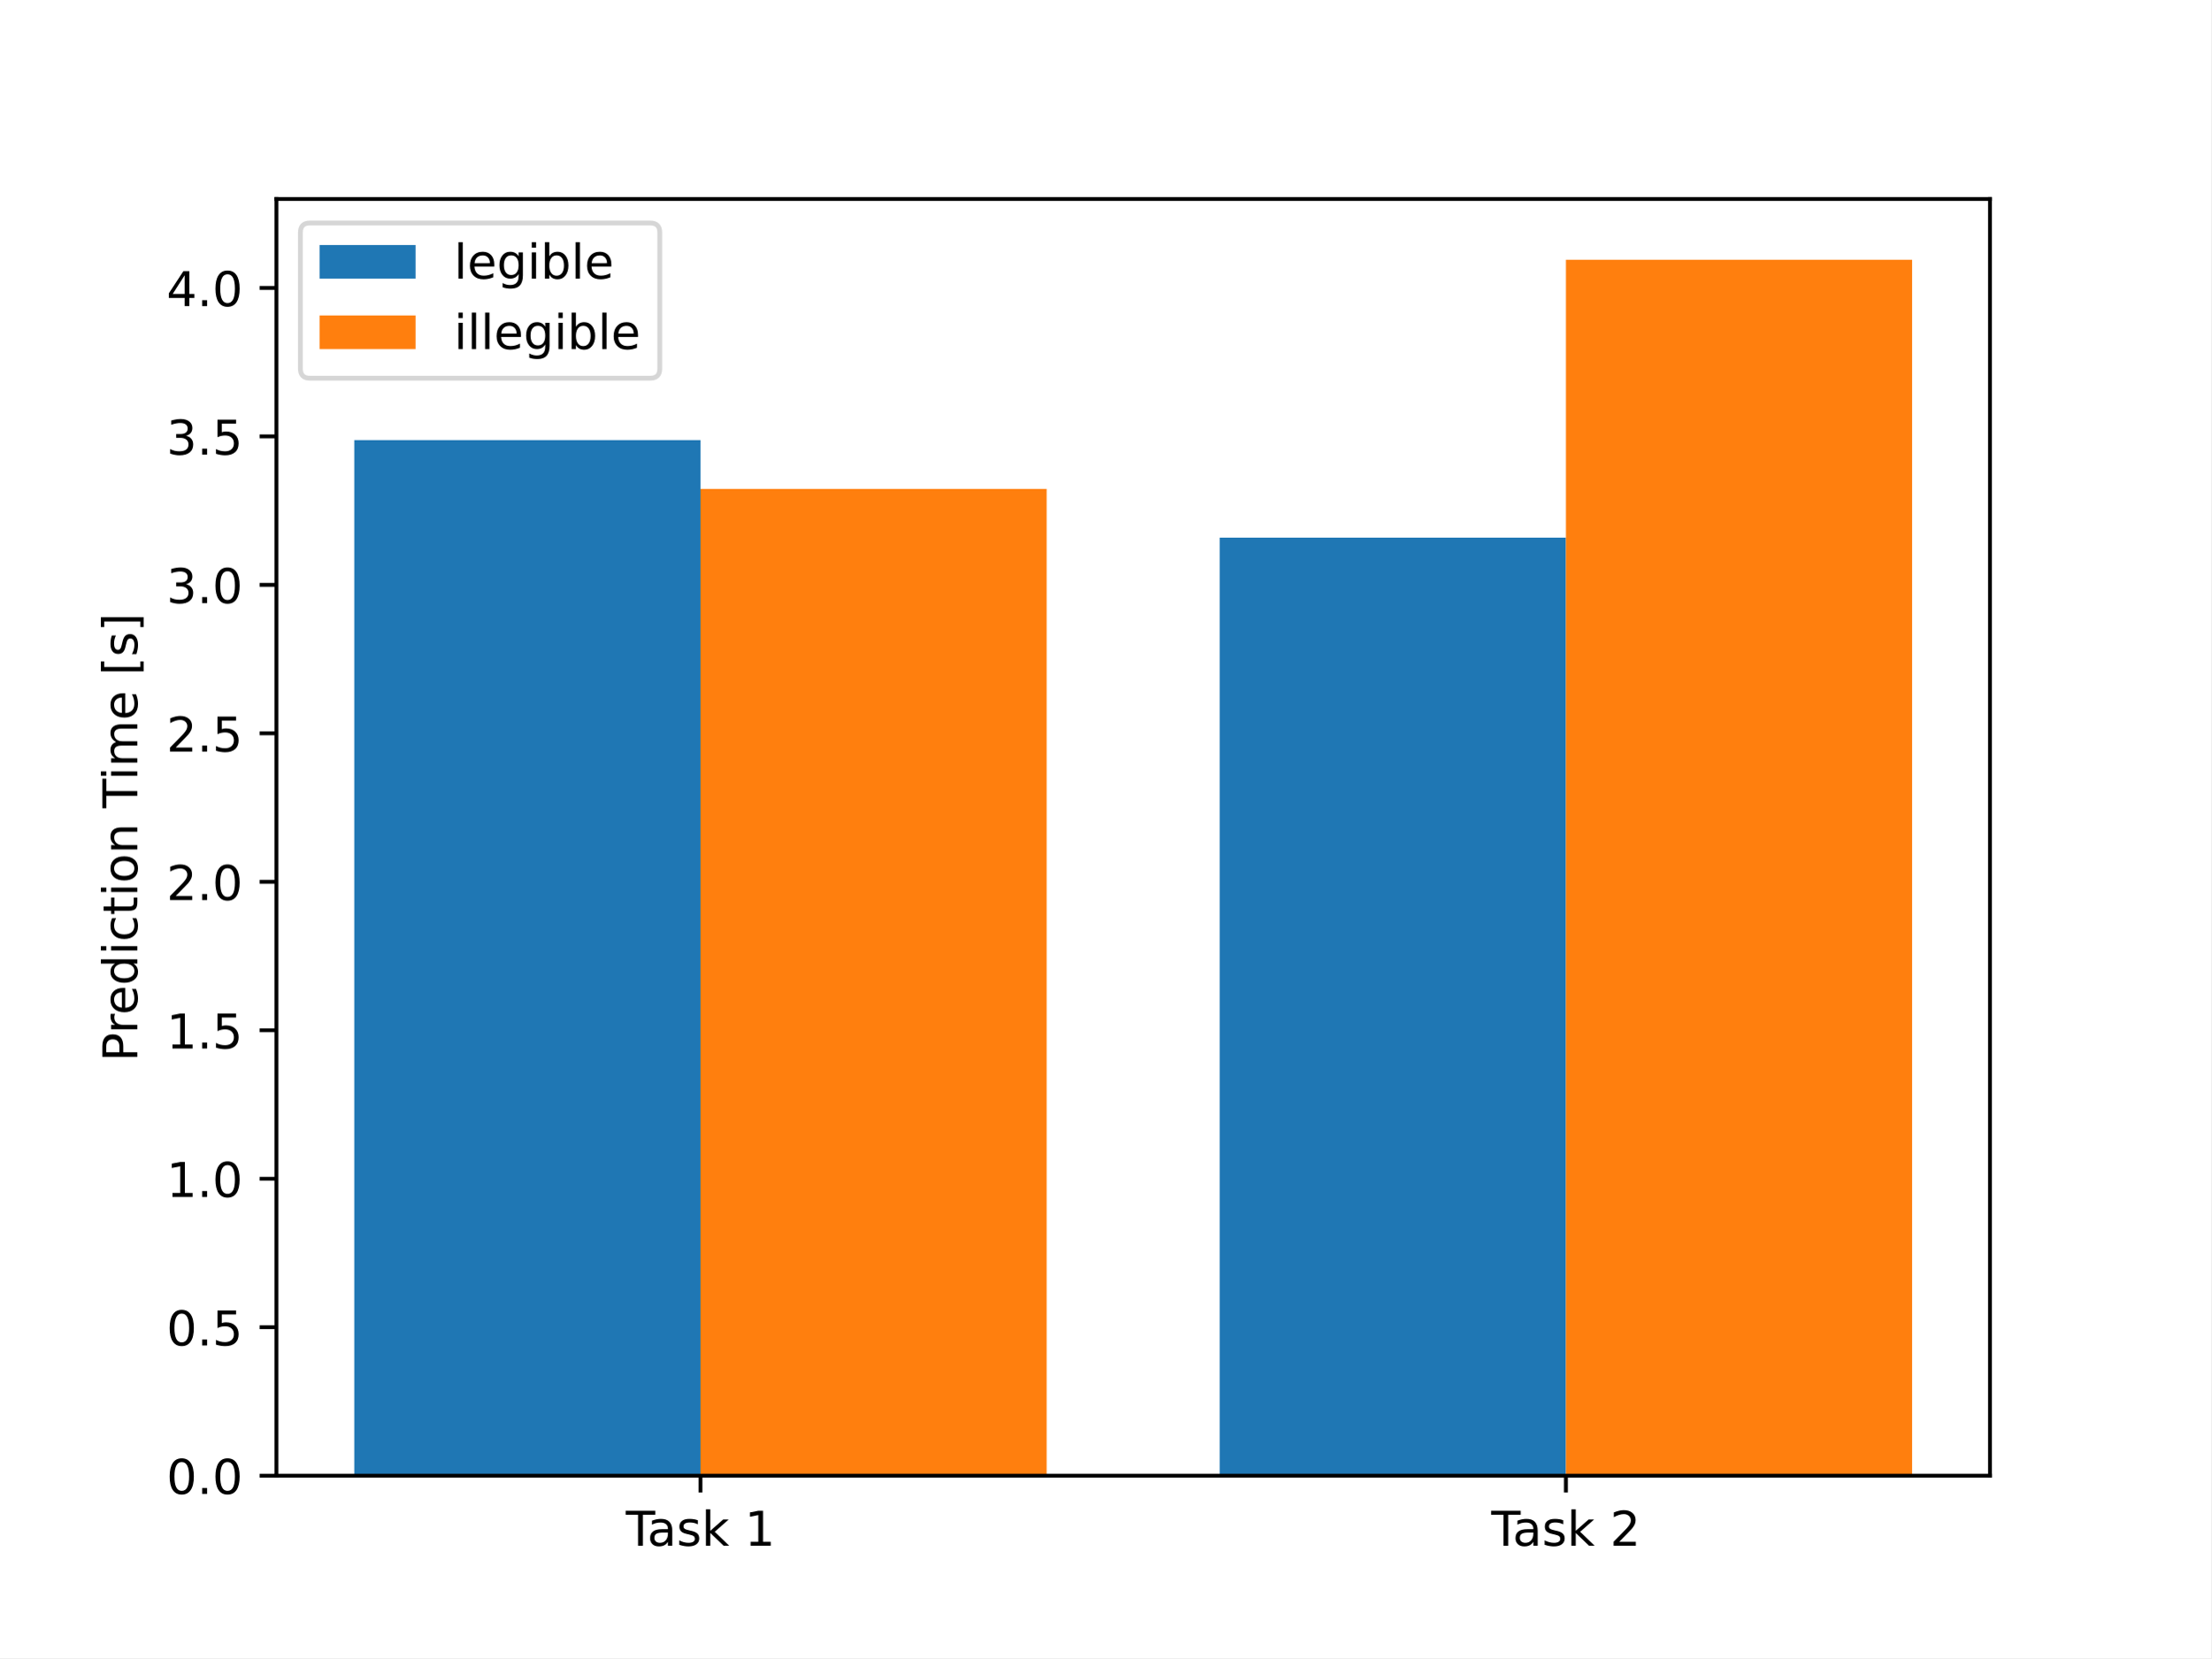
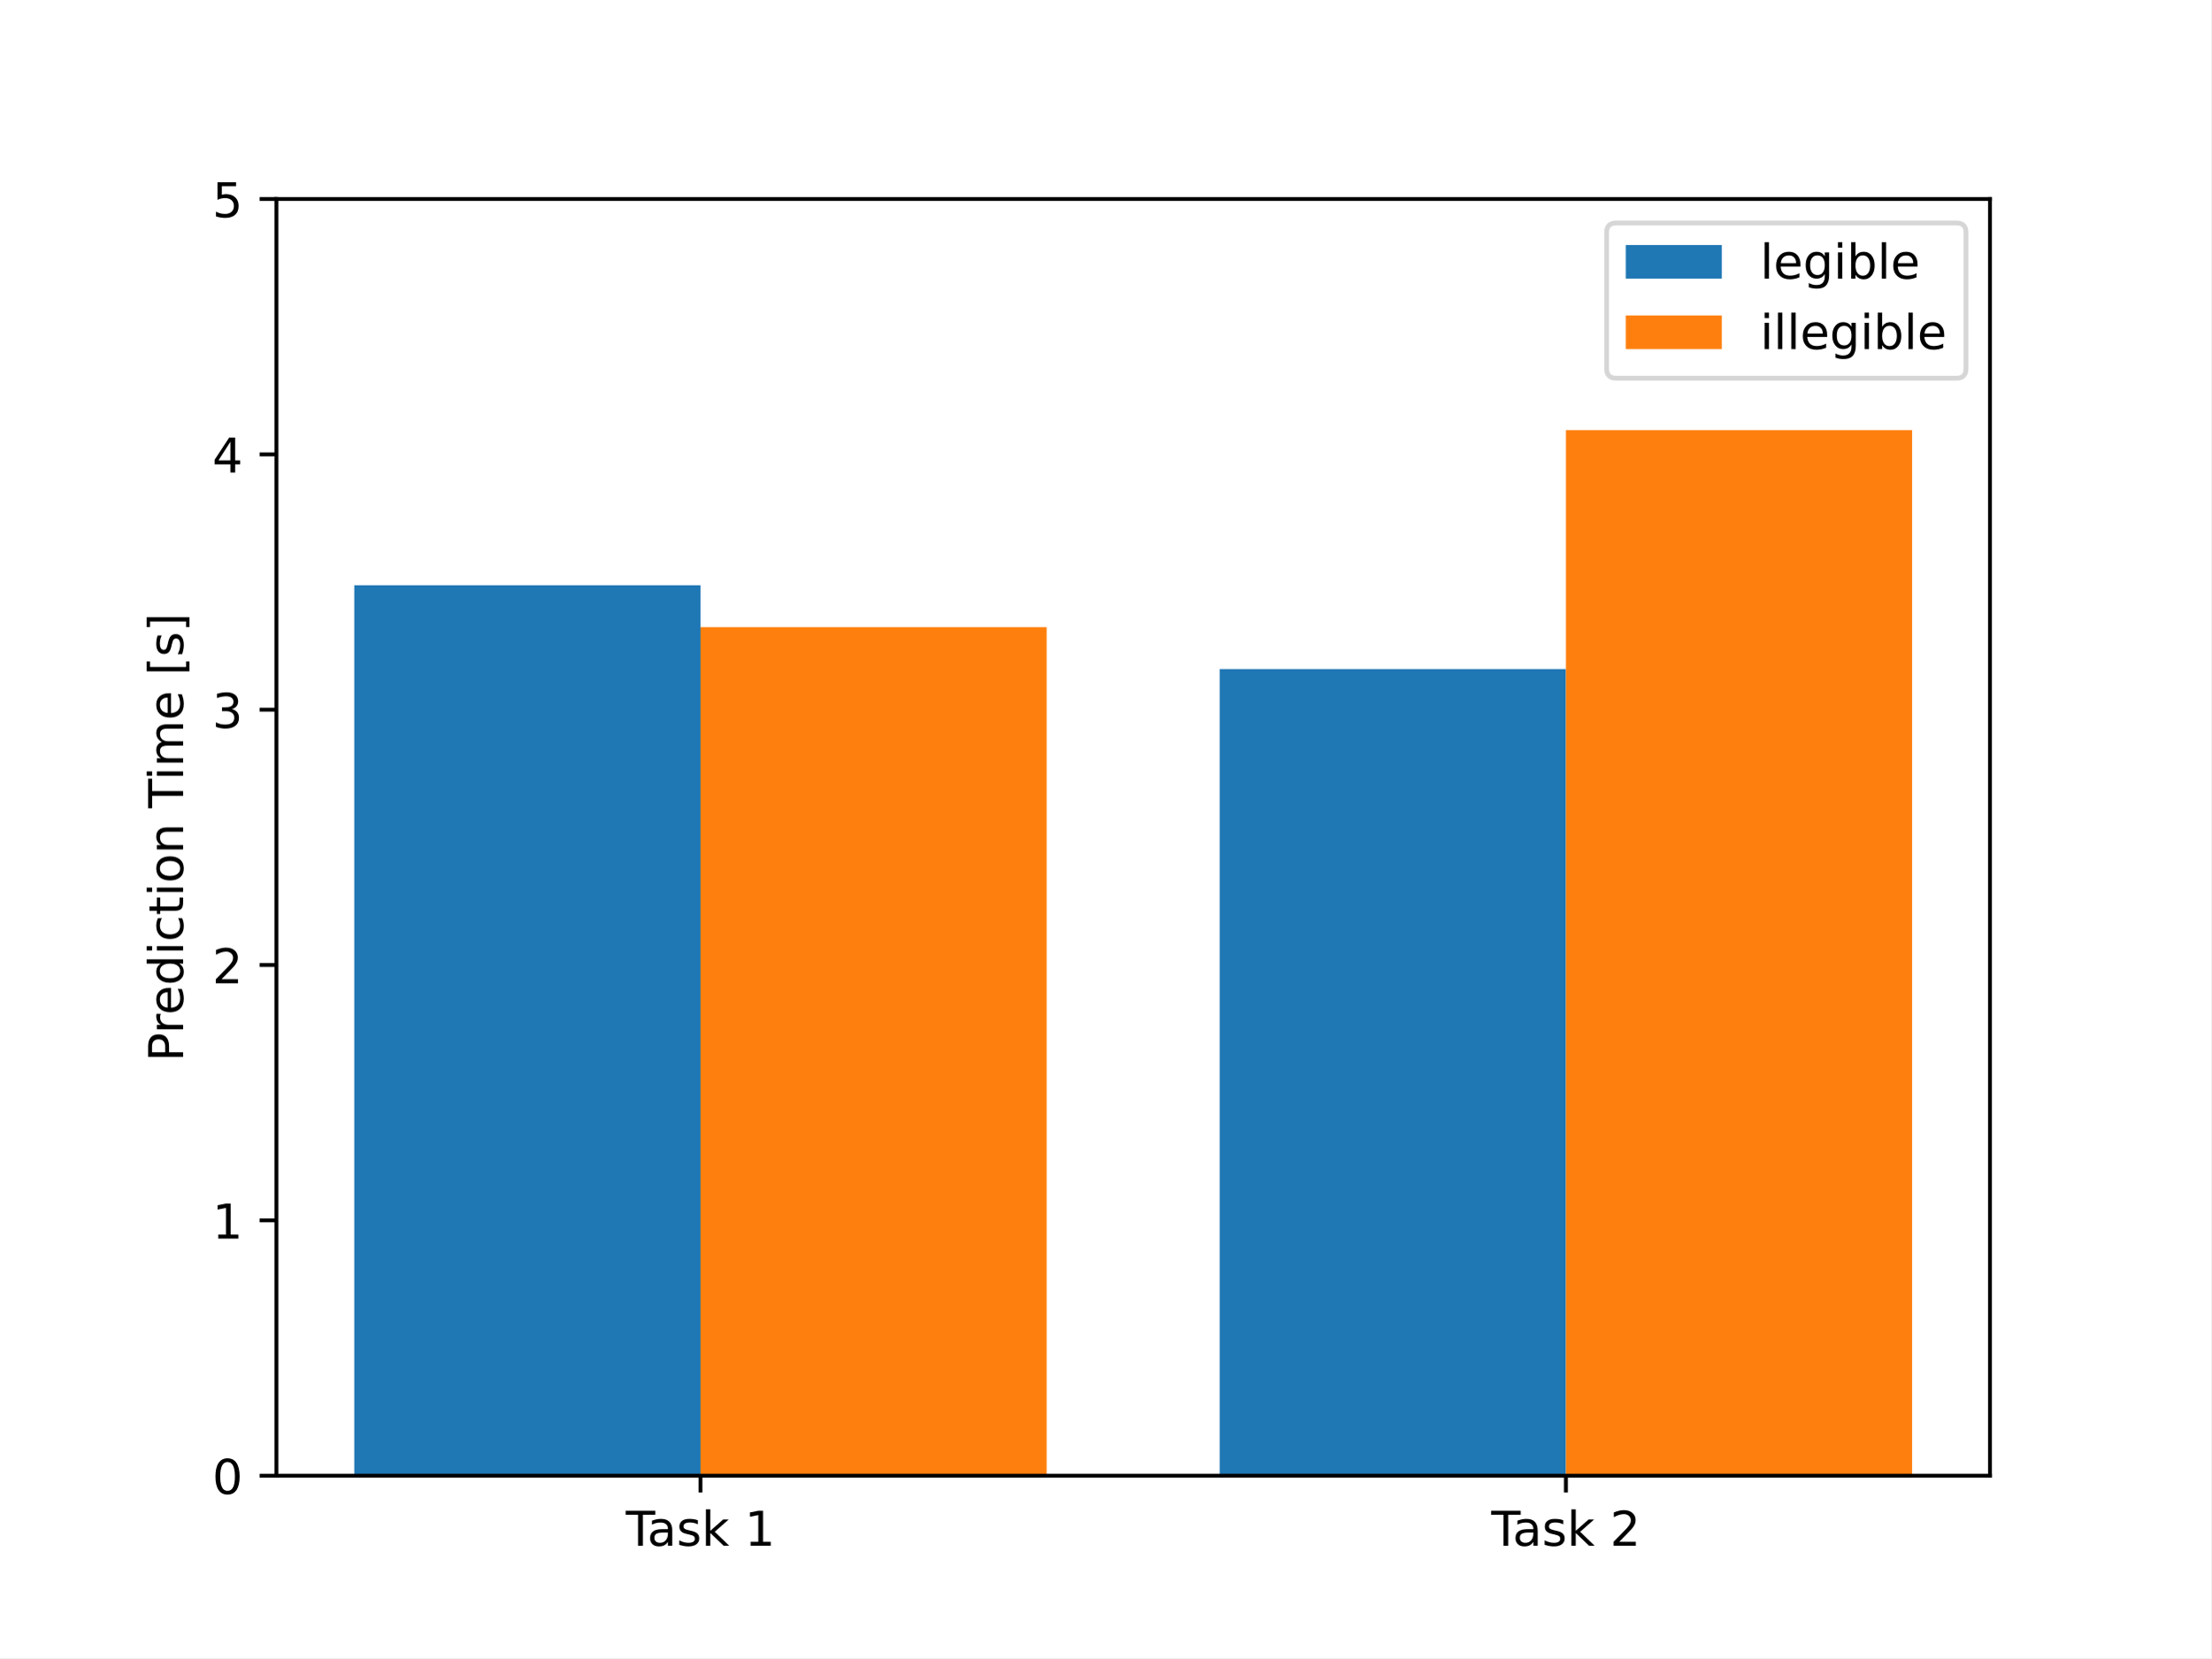
<svg xmlns="http://www.w3.org/2000/svg" xmlns:xlink="http://www.w3.org/1999/xlink" height="345.6pt" version="1.1" viewBox="0 0 460.8 345.6" width="460.8pt">
  <defs>
    <style type="text/css">*{stroke-linecap:butt;stroke-linejoin:round;}</style>
  </defs>
  <g id="figure_1">
    <g id="patch_1">
      <path d="M 0 345.6  L 460.8 345.6  L 460.8 0  L 0 0  z " style="fill:#ffffff;" />
    </g>
    <g id="axes_1">
      <g id="patch_2">
        <path d="M 57.6 307.584  L 414.72 307.584  L 414.72 41.472  L 57.6 41.472  z " style="fill:#ffffff;" />
      </g>
      <g id="patch_3">
-         <path clip-path="url(#p719bcfae73)" d="M 73.833 307.584  L 145.978 307.584  L 145.978 91.735  L 73.833 91.735  z " style="fill:#1f77b4;" />
+         <path clip-path="url(#p7a24818013)" d="M 73.833 307.584  L 145.978 307.584  L 145.978 121.978  L 73.833 121.978  z " style="fill:#1f77b4;" />
      </g>
      <g id="patch_4">
-         <path clip-path="url(#p719bcfae73)" d="M 254.196 307.584  L 326.342 307.584  L 326.342 112.063  L 254.196 112.063  z " style="fill:#1f77b4;" />
+         <path clip-path="url(#p7a24818013)" d="M 254.196 307.584  L 326.342 307.584  L 326.342 139.458  L 254.196 139.458  z " style="fill:#1f77b4;" />
      </g>
      <g id="patch_5">
-         <path clip-path="url(#p719bcfae73)" d="M 145.978 307.584  L 218.124 307.584  L 218.124 101.903  L 145.978 101.903  z " style="fill:#ff7f0e;" />
+         <path clip-path="url(#p7a24818013)" d="M 145.978 307.584  L 218.124 307.584  L 218.124 130.721  L 145.978 130.721  z " style="fill:#ff7f0e;" />
      </g>
      <g id="patch_6">
-         <path clip-path="url(#p719bcfae73)" d="M 326.342 307.584  L 398.487 307.584  L 398.487 54.144  L 326.342 54.144  z " style="fill:#ff7f0e;" />
+         <path clip-path="url(#p7a24818013)" d="M 326.342 307.584  L 398.487 307.584  L 398.487 89.654  L 326.342 89.654  z " style="fill:#ff7f0e;" />
      </g>
      <g id="matplotlib.axis_1">
        <g id="xtick_1">
          <g id="line2d_1">
            <defs>
-               <path d="M 0 0  L 0 3.5  " id="mf3edd51ffc" style="stroke:#000000;stroke-width:0.8;" />
-             </defs>
-             <g>
-               <use style="stroke:#000000;stroke-width:0.8;" x="145.978" xlink:href="#mf3edd51ffc" y="307.584" />
+               <path d="M 0 0  L 0 3.5  " id="md412e9585c" style="stroke:#000000;stroke-width:0.8;" />
+             </defs>
+             <g>
+               <use style="stroke:#000000;stroke-width:0.8;" x="145.978" xlink:href="#md412e9585c" y="307.584" />
            </g>
          </g>
          <g id="text_1">
            <g transform="translate(130.4149 322.1824)scale(0.1 -0.1)">
              <defs>
                <path d="M -0.297 72.906  L 61.375 72.906  L 61.375 64.594  L 35.5 64.594  L 35.5 0  L 25.594 0  L 25.594 64.594  L -0.297 64.594  z " id="DejaVuSans-84" />
                <path d="M 34.281 27.484  Q 23.391 27.484 19.188 25  Q 14.984 22.516 14.984 16.5  Q 14.984 11.719 18.141 8.906  Q 21.297 6.109 26.703 6.109  Q 34.188 6.109 38.703 11.406  Q 43.219 16.703 43.219 25.484  L 43.219 27.484  z M 52.203 31.203  L 52.203 0  L 43.219 0  L 43.219 8.297  Q 40.141 3.328 35.547 0.953  Q 30.953 -1.422 24.312 -1.422  Q 15.922 -1.422 10.953 3.297  Q 6 8.016 6 15.922  Q 6 25.141 12.172 29.828  Q 18.359 34.516 30.609 34.516  L 43.219 34.516  L 43.219 35.406  Q 43.219 41.609 39.141 45  Q 35.062 48.391 27.688 48.391  Q 23 48.391 18.547 47.266  Q 14.109 46.141 10.016 43.891  L 10.016 52.203  Q 14.938 54.109 19.578 55.047  Q 24.219 56 28.609 56  Q 40.484 56 46.344 49.844  Q 52.203 43.703 52.203 31.203  z " id="DejaVuSans-97" />
                <path d="M 44.281 53.078  L 44.281 44.578  Q 40.484 46.531 36.375 47.5  Q 32.281 48.484 27.875 48.484  Q 21.188 48.484 17.844 46.438  Q 14.5 44.391 14.5 40.281  Q 14.5 37.156 16.891 35.375  Q 19.281 33.594 26.516 31.984  L 29.594 31.297  Q 39.156 29.25 43.188 25.516  Q 47.219 21.781 47.219 15.094  Q 47.219 7.469 41.188 3.016  Q 35.156 -1.422 24.609 -1.422  Q 20.219 -1.422 15.453 -0.562  Q 10.688 0.297 5.422 2  L 5.422 11.281  Q 10.406 8.688 15.234 7.391  Q 20.062 6.109 24.812 6.109  Q 31.156 6.109 34.562 8.281  Q 37.984 10.453 37.984 14.406  Q 37.984 18.062 35.516 20.016  Q 33.062 21.969 24.703 23.781  L 21.578 24.516  Q 13.234 26.266 9.516 29.906  Q 5.812 33.547 5.812 39.891  Q 5.812 47.609 11.281 51.797  Q 16.75 56 26.812 56  Q 31.781 56 36.172 55.266  Q 40.578 54.547 44.281 53.078  z " id="DejaVuSans-115" />
                <path d="M 9.078 75.984  L 18.109 75.984  L 18.109 31.109  L 44.922 54.688  L 56.391 54.688  L 27.391 29.109  L 57.625 0  L 45.906 0  L 18.109 26.703  L 18.109 0  L 9.078 0  z " id="DejaVuSans-107" />
                <path id="DejaVuSans-32" />
                <path d="M 12.406 8.297  L 28.516 8.297  L 28.516 63.922  L 10.984 60.406  L 10.984 69.391  L 28.422 72.906  L 38.281 72.906  L 38.281 8.297  L 54.391 8.297  L 54.391 0  L 12.406 0  z " id="DejaVuSans-49" />
              </defs>
              <use xlink:href="#DejaVuSans-84" />
              <use x="44.584" xlink:href="#DejaVuSans-97" />
              <use x="105.863" xlink:href="#DejaVuSans-115" />
              <use x="157.963" xlink:href="#DejaVuSans-107" />
              <use x="215.873" xlink:href="#DejaVuSans-32" />
              <use x="247.66" xlink:href="#DejaVuSans-49" />
            </g>
          </g>
        </g>
        <g id="xtick_2">
          <g id="line2d_2">
            <g>
-               <use style="stroke:#000000;stroke-width:0.8;" x="326.342" xlink:href="#mf3edd51ffc" y="307.584" />
+               <use style="stroke:#000000;stroke-width:0.8;" x="326.342" xlink:href="#md412e9585c" y="307.584" />
            </g>
          </g>
          <g id="text_2">
            <g transform="translate(310.7785 322.1824)scale(0.1 -0.1)">
              <defs>
                <path d="M 19.188 8.297  L 53.609 8.297  L 53.609 0  L 7.328 0  L 7.328 8.297  Q 12.938 14.109 22.625 23.891  Q 32.328 33.688 34.812 36.531  Q 39.547 41.844 41.422 45.531  Q 43.312 49.219 43.312 52.781  Q 43.312 58.594 39.234 62.25  Q 35.156 65.922 28.609 65.922  Q 23.969 65.922 18.812 64.312  Q 13.672 62.703 7.812 59.422  L 7.812 69.391  Q 13.766 71.781 18.938 73  Q 24.125 74.219 28.422 74.219  Q 39.75 74.219 46.484 68.547  Q 53.219 62.891 53.219 53.422  Q 53.219 48.922 51.531 44.891  Q 49.859 40.875 45.406 35.406  Q 44.188 33.984 37.641 27.219  Q 31.109 20.453 19.188 8.297  z " id="DejaVuSans-50" />
              </defs>
              <use xlink:href="#DejaVuSans-84" />
              <use x="44.584" xlink:href="#DejaVuSans-97" />
              <use x="105.863" xlink:href="#DejaVuSans-115" />
              <use x="157.963" xlink:href="#DejaVuSans-107" />
              <use x="215.873" xlink:href="#DejaVuSans-32" />
              <use x="247.66" xlink:href="#DejaVuSans-50" />
            </g>
          </g>
        </g>
      </g>
      <g id="matplotlib.axis_2">
        <g id="ytick_1">
          <g id="line2d_3">
            <defs>
-               <path d="M 0 0  L -3.5 0  " id="me8fadc5030" style="stroke:#000000;stroke-width:0.8;" />
-             </defs>
-             <g>
-               <use style="stroke:#000000;stroke-width:0.8;" x="57.6" xlink:href="#me8fadc5030" y="307.584" />
+               <path d="M 0 0  L -3.5 0  " id="mfd21400783" style="stroke:#000000;stroke-width:0.8;" />
+             </defs>
+             <g>
+               <use style="stroke:#000000;stroke-width:0.8;" x="57.6" xlink:href="#mfd21400783" y="307.584" />
            </g>
          </g>
          <g id="text_3">
-             <g transform="translate(34.69687 311.3832)scale(0.1 -0.1)">
+             <g transform="translate(44.2375 311.3832)scale(0.1 -0.1)">
              <defs>
                <path d="M 31.781 66.406  Q 24.172 66.406 20.328 58.906  Q 16.5 51.422 16.5 36.375  Q 16.5 21.391 20.328 13.891  Q 24.172 6.391 31.781 6.391  Q 39.453 6.391 43.281 13.891  Q 47.125 21.391 47.125 36.375  Q 47.125 51.422 43.281 58.906  Q 39.453 66.406 31.781 66.406  z M 31.781 74.219  Q 44.047 74.219 50.516 64.516  Q 56.984 54.828 56.984 36.375  Q 56.984 17.969 50.516 8.266  Q 44.047 -1.422 31.781 -1.422  Q 19.531 -1.422 13.062 8.266  Q 6.594 17.969 6.594 36.375  Q 6.594 54.828 13.062 64.516  Q 19.531 74.219 31.781 74.219  z " id="DejaVuSans-48" />
-                 <path d="M 10.688 12.406  L 21 12.406  L 21 0  L 10.688 0  z " id="DejaVuSans-46" />
              </defs>
              <use xlink:href="#DejaVuSans-48" />
-               <use x="63.623" xlink:href="#DejaVuSans-46" />
-               <use x="95.41" xlink:href="#DejaVuSans-48" />
            </g>
          </g>
        </g>
        <g id="ytick_2">
          <g id="line2d_4">
            <g>
-               <use style="stroke:#000000;stroke-width:0.8;" x="57.6" xlink:href="#me8fadc5030" y="276.637" />
+               <use style="stroke:#000000;stroke-width:0.8;" x="57.6" xlink:href="#mfd21400783" y="254.362" />
            </g>
          </g>
          <g id="text_4">
-             <g transform="translate(34.69687 280.436)scale(0.1 -0.1)">
-               <defs>
-                 <path d="M 10.797 72.906  L 49.516 72.906  L 49.516 64.594  L 19.828 64.594  L 19.828 46.734  Q 21.969 47.469 24.109 47.828  Q 26.266 48.188 28.422 48.188  Q 40.625 48.188 47.75 41.5  Q 54.891 34.812 54.891 23.391  Q 54.891 11.625 47.562 5.094  Q 40.234 -1.422 26.906 -1.422  Q 22.312 -1.422 17.547 -0.641  Q 12.797 0.141 7.719 1.703  L 7.719 11.625  Q 12.109 9.234 16.797 8.062  Q 21.484 6.891 26.703 6.891  Q 35.156 6.891 40.078 11.328  Q 45.016 15.766 45.016 23.391  Q 45.016 31 40.078 35.438  Q 35.156 39.891 26.703 39.891  Q 22.75 39.891 18.812 39.016  Q 14.891 38.141 10.797 36.281  z " id="DejaVuSans-53" />
-               </defs>
-               <use xlink:href="#DejaVuSans-48" />
-               <use x="63.623" xlink:href="#DejaVuSans-46" />
-               <use x="95.41" xlink:href="#DejaVuSans-53" />
+             <g transform="translate(44.2375 258.1608)scale(0.1 -0.1)">
+               <use xlink:href="#DejaVuSans-49" />
            </g>
          </g>
        </g>
        <g id="ytick_3">
          <g id="line2d_5">
            <g>
-               <use style="stroke:#000000;stroke-width:0.8;" x="57.6" xlink:href="#me8fadc5030" y="245.689" />
+               <use style="stroke:#000000;stroke-width:0.8;" x="57.6" xlink:href="#mfd21400783" y="201.139" />
            </g>
          </g>
          <g id="text_5">
-             <g transform="translate(34.69687 249.4887)scale(0.1 -0.1)">
-               <use xlink:href="#DejaVuSans-49" />
-               <use x="63.623" xlink:href="#DejaVuSans-46" />
-               <use x="95.41" xlink:href="#DejaVuSans-48" />
+             <g transform="translate(44.2375 204.9384)scale(0.1 -0.1)">
+               <use xlink:href="#DejaVuSans-50" />
            </g>
          </g>
        </g>
        <g id="ytick_4">
          <g id="line2d_6">
            <g>
-               <use style="stroke:#000000;stroke-width:0.8;" x="57.6" xlink:href="#me8fadc5030" y="214.742" />
+               <use style="stroke:#000000;stroke-width:0.8;" x="57.6" xlink:href="#mfd21400783" y="147.917" />
            </g>
          </g>
          <g id="text_6">
-             <g transform="translate(34.69687 218.5414)scale(0.1 -0.1)">
-               <use xlink:href="#DejaVuSans-49" />
-               <use x="63.623" xlink:href="#DejaVuSans-46" />
-               <use x="95.41" xlink:href="#DejaVuSans-53" />
+             <g transform="translate(44.2375 151.716)scale(0.1 -0.1)">
+               <defs>
+                 <path d="M 40.578 39.312  Q 47.656 37.797 51.625 33  Q 55.609 28.219 55.609 21.188  Q 55.609 10.406 48.188 4.484  Q 40.766 -1.422 27.094 -1.422  Q 22.516 -1.422 17.656 -0.516  Q 12.797 0.391 7.625 2.203  L 7.625 11.719  Q 11.719 9.328 16.594 8.109  Q 21.484 6.891 26.812 6.891  Q 36.078 6.891 40.938 10.547  Q 45.797 14.203 45.797 21.188  Q 45.797 27.641 41.281 31.266  Q 36.766 34.906 28.719 34.906  L 20.219 34.906  L 20.219 43.016  L 29.109 43.016  Q 36.375 43.016 40.234 45.922  Q 44.094 48.828 44.094 54.297  Q 44.094 59.906 40.109 62.906  Q 36.141 65.922 28.719 65.922  Q 24.656 65.922 20.016 65.031  Q 15.375 64.156 9.812 62.312  L 9.812 71.094  Q 15.438 72.656 20.344 73.438  Q 25.25 74.219 29.594 74.219  Q 40.828 74.219 47.359 69.109  Q 53.906 64.016 53.906 55.328  Q 53.906 49.266 50.438 45.094  Q 46.969 40.922 40.578 39.312  z " id="DejaVuSans-51" />
+               </defs>
+               <use xlink:href="#DejaVuSans-51" />
            </g>
          </g>
        </g>
        <g id="ytick_5">
          <g id="line2d_7">
            <g>
-               <use style="stroke:#000000;stroke-width:0.8;" x="57.6" xlink:href="#me8fadc5030" y="183.795" />
+               <use style="stroke:#000000;stroke-width:0.8;" x="57.6" xlink:href="#mfd21400783" y="94.694" />
            </g>
          </g>
          <g id="text_7">
-             <g transform="translate(34.69687 187.5941)scale(0.1 -0.1)">
-               <use xlink:href="#DejaVuSans-50" />
-               <use x="63.623" xlink:href="#DejaVuSans-46" />
-               <use x="95.41" xlink:href="#DejaVuSans-48" />
+             <g transform="translate(44.2375 98.49362)scale(0.1 -0.1)">
+               <defs>
+                 <path d="M 37.797 64.312  L 12.891 25.391  L 37.797 25.391  z M 35.203 72.906  L 47.609 72.906  L 47.609 25.391  L 58.016 25.391  L 58.016 17.188  L 47.609 17.188  L 47.609 0  L 37.797 0  L 37.797 17.188  L 4.891 17.188  L 4.891 26.703  z " id="DejaVuSans-52" />
+               </defs>
+               <use xlink:href="#DejaVuSans-52" />
            </g>
          </g>
        </g>
        <g id="ytick_6">
          <g id="line2d_8">
            <g>
-               <use style="stroke:#000000;stroke-width:0.8;" x="57.6" xlink:href="#me8fadc5030" y="152.848" />
+               <use style="stroke:#000000;stroke-width:0.8;" x="57.6" xlink:href="#mfd21400783" y="41.472" />
            </g>
          </g>
          <g id="text_8">
-             <g transform="translate(34.69687 156.6469)scale(0.1 -0.1)">
-               <use xlink:href="#DejaVuSans-50" />
-               <use x="63.623" xlink:href="#DejaVuSans-46" />
-               <use x="95.41" xlink:href="#DejaVuSans-53" />
-             </g>
-           </g>
-         </g>
-         <g id="ytick_7">
-           <g id="line2d_9">
-             <g>
-               <use style="stroke:#000000;stroke-width:0.8;" x="57.6" xlink:href="#me8fadc5030" y="121.9" />
-             </g>
-           </g>
-           <g id="text_9">
-             <g transform="translate(34.69687 125.6996)scale(0.1 -0.1)">
-               <defs>
-                 <path d="M 40.578 39.312  Q 47.656 37.797 51.625 33  Q 55.609 28.219 55.609 21.188  Q 55.609 10.406 48.188 4.484  Q 40.766 -1.422 27.094 -1.422  Q 22.516 -1.422 17.656 -0.516  Q 12.797 0.391 7.625 2.203  L 7.625 11.719  Q 11.719 9.328 16.594 8.109  Q 21.484 6.891 26.812 6.891  Q 36.078 6.891 40.938 10.547  Q 45.797 14.203 45.797 21.188  Q 45.797 27.641 41.281 31.266  Q 36.766 34.906 28.719 34.906  L 20.219 34.906  L 20.219 43.016  L 29.109 43.016  Q 36.375 43.016 40.234 45.922  Q 44.094 48.828 44.094 54.297  Q 44.094 59.906 40.109 62.906  Q 36.141 65.922 28.719 65.922  Q 24.656 65.922 20.016 65.031  Q 15.375 64.156 9.812 62.312  L 9.812 71.094  Q 15.438 72.656 20.344 73.438  Q 25.25 74.219 29.594 74.219  Q 40.828 74.219 47.359 69.109  Q 53.906 64.016 53.906 55.328  Q 53.906 49.266 50.438 45.094  Q 46.969 40.922 40.578 39.312  z " id="DejaVuSans-51" />
-               </defs>
-               <use xlink:href="#DejaVuSans-51" />
-               <use x="63.623" xlink:href="#DejaVuSans-46" />
-               <use x="95.41" xlink:href="#DejaVuSans-48" />
-             </g>
-           </g>
-         </g>
-         <g id="ytick_8">
-           <g id="line2d_10">
-             <g>
-               <use style="stroke:#000000;stroke-width:0.8;" x="57.6" xlink:href="#me8fadc5030" y="90.953" />
-             </g>
-           </g>
-           <g id="text_10">
-             <g transform="translate(34.69687 94.75234)scale(0.1 -0.1)">
-               <use xlink:href="#DejaVuSans-51" />
-               <use x="63.623" xlink:href="#DejaVuSans-46" />
-               <use x="95.41" xlink:href="#DejaVuSans-53" />
-             </g>
-           </g>
-         </g>
-         <g id="ytick_9">
-           <g id="line2d_11">
-             <g>
-               <use style="stroke:#000000;stroke-width:0.8;" x="57.6" xlink:href="#me8fadc5030" y="60.006" />
-             </g>
-           </g>
-           <g id="text_11">
-             <g transform="translate(34.69687 63.80507)scale(0.1 -0.1)">
-               <defs>
-                 <path d="M 37.797 64.312  L 12.891 25.391  L 37.797 25.391  z M 35.203 72.906  L 47.609 72.906  L 47.609 25.391  L 58.016 25.391  L 58.016 17.188  L 47.609 17.188  L 47.609 0  L 37.797 0  L 37.797 17.188  L 4.891 17.188  L 4.891 26.703  z " id="DejaVuSans-52" />
-               </defs>
-               <use xlink:href="#DejaVuSans-52" />
-               <use x="63.623" xlink:href="#DejaVuSans-46" />
-               <use x="95.41" xlink:href="#DejaVuSans-48" />
-             </g>
-           </g>
-         </g>
-         <g id="text_12">
-           <g transform="translate(28.61719 221.2827)rotate(-90)scale(0.1 -0.1)">
+             <g transform="translate(44.2375 45.27122)scale(0.1 -0.1)">
+               <defs>
+                 <path d="M 10.797 72.906  L 49.516 72.906  L 49.516 64.594  L 19.828 64.594  L 19.828 46.734  Q 21.969 47.469 24.109 47.828  Q 26.266 48.188 28.422 48.188  Q 40.625 48.188 47.75 41.5  Q 54.891 34.812 54.891 23.391  Q 54.891 11.625 47.562 5.094  Q 40.234 -1.422 26.906 -1.422  Q 22.312 -1.422 17.547 -0.641  Q 12.797 0.141 7.719 1.703  L 7.719 11.625  Q 12.109 9.234 16.797 8.062  Q 21.484 6.891 26.703 6.891  Q 35.156 6.891 40.078 11.328  Q 45.016 15.766 45.016 23.391  Q 45.016 31 40.078 35.438  Q 35.156 39.891 26.703 39.891  Q 22.75 39.891 18.812 39.016  Q 14.891 38.141 10.797 36.281  z " id="DejaVuSans-53" />
+               </defs>
+               <use xlink:href="#DejaVuSans-53" />
+             </g>
+           </g>
+         </g>
+         <g id="text_9">
+           <g transform="translate(38.15781 221.2827)rotate(-90)scale(0.1 -0.1)">
            <defs>
              <path d="M 19.672 64.797  L 19.672 37.406  L 32.078 37.406  Q 38.969 37.406 42.719 40.969  Q 46.484 44.531 46.484 51.125  Q 46.484 57.672 42.719 61.234  Q 38.969 64.797 32.078 64.797  z M 9.812 72.906  L 32.078 72.906  Q 44.344 72.906 50.609 67.359  Q 56.891 61.812 56.891 51.125  Q 56.891 40.328 50.609 34.812  Q 44.344 29.297 32.078 29.297  L 19.672 29.297  L 19.672 0  L 9.812 0  z " id="DejaVuSans-80" />
              <path d="M 41.109 46.297  Q 39.594 47.172 37.812 47.578  Q 36.031 48 33.891 48  Q 26.266 48 22.188 43.047  Q 18.109 38.094 18.109 28.812  L 18.109 0  L 9.078 0  L 9.078 54.688  L 18.109 54.688  L 18.109 46.188  Q 20.953 51.172 25.484 53.578  Q 30.031 56 36.531 56  Q 37.453 56 38.578 55.875  Q 39.703 55.766 41.062 55.516  z " id="DejaVuSans-114" />
              <path d="M 56.203 29.594  L 56.203 25.203  L 14.891 25.203  Q 15.484 15.922 20.484 11.062  Q 25.484 6.203 34.422 6.203  Q 39.594 6.203 44.453 7.469  Q 49.312 8.734 54.109 11.281  L 54.109 2.781  Q 49.266 0.734 44.188 -0.344  Q 39.109 -1.422 33.891 -1.422  Q 20.797 -1.422 13.156 6.188  Q 5.516 13.812 5.516 26.812  Q 5.516 40.234 12.766 48.109  Q 20.016 56 32.328 56  Q 43.359 56 49.781 48.891  Q 56.203 41.797 56.203 29.594  z M 47.219 32.234  Q 47.125 39.594 43.094 43.984  Q 39.062 48.391 32.422 48.391  Q 24.906 48.391 20.391 44.141  Q 15.875 39.891 15.188 32.172  z " id="DejaVuSans-101" />
              <path d="M 45.406 46.391  L 45.406 75.984  L 54.391 75.984  L 54.391 0  L 45.406 0  L 45.406 8.203  Q 42.578 3.328 38.25 0.953  Q 33.938 -1.422 27.875 -1.422  Q 17.969 -1.422 11.734 6.484  Q 5.516 14.406 5.516 27.297  Q 5.516 40.188 11.734 48.094  Q 17.969 56 27.875 56  Q 33.938 56 38.25 53.625  Q 42.578 51.266 45.406 46.391  z M 14.797 27.297  Q 14.797 17.391 18.875 11.75  Q 22.953 6.109 30.078 6.109  Q 37.203 6.109 41.297 11.75  Q 45.406 17.391 45.406 27.297  Q 45.406 37.203 41.297 42.844  Q 37.203 48.484 30.078 48.484  Q 22.953 48.484 18.875 42.844  Q 14.797 37.203 14.797 27.297  z " id="DejaVuSans-100" />
              <path d="M 9.422 54.688  L 18.406 54.688  L 18.406 0  L 9.422 0  z M 9.422 75.984  L 18.406 75.984  L 18.406 64.594  L 9.422 64.594  z " id="DejaVuSans-105" />
              <path d="M 48.781 52.594  L 48.781 44.188  Q 44.969 46.297 41.141 47.344  Q 37.312 48.391 33.406 48.391  Q 24.656 48.391 19.812 42.844  Q 14.984 37.312 14.984 27.297  Q 14.984 17.281 19.812 11.734  Q 24.656 6.203 33.406 6.203  Q 37.312 6.203 41.141 7.25  Q 44.969 8.297 48.781 10.406  L 48.781 2.094  Q 45.016 0.344 40.984 -0.531  Q 36.969 -1.422 32.422 -1.422  Q 20.062 -1.422 12.781 6.344  Q 5.516 14.109 5.516 27.297  Q 5.516 40.672 12.859 48.328  Q 20.219 56 33.016 56  Q 37.156 56 41.109 55.141  Q 45.062 54.297 48.781 52.594  z " id="DejaVuSans-99" />
              <path d="M 18.312 70.219  L 18.312 54.688  L 36.812 54.688  L 36.812 47.703  L 18.312 47.703  L 18.312 18.016  Q 18.312 11.328 20.141 9.422  Q 21.969 7.516 27.594 7.516  L 36.812 7.516  L 36.812 0  L 27.594 0  Q 17.188 0 13.234 3.875  Q 9.281 7.766 9.281 18.016  L 9.281 47.703  L 2.688 47.703  L 2.688 54.688  L 9.281 54.688  L 9.281 70.219  z " id="DejaVuSans-116" />
              <path d="M 30.609 48.391  Q 23.391 48.391 19.188 42.75  Q 14.984 37.109 14.984 27.297  Q 14.984 17.484 19.156 11.844  Q 23.344 6.203 30.609 6.203  Q 37.797 6.203 41.984 11.859  Q 46.188 17.531 46.188 27.297  Q 46.188 37.016 41.984 42.703  Q 37.797 48.391 30.609 48.391  z M 30.609 56  Q 42.328 56 49.016 48.375  Q 55.719 40.766 55.719 27.297  Q 55.719 13.875 49.016 6.219  Q 42.328 -1.422 30.609 -1.422  Q 18.844 -1.422 12.172 6.219  Q 5.516 13.875 5.516 27.297  Q 5.516 40.766 12.172 48.375  Q 18.844 56 30.609 56  z " id="DejaVuSans-111" />
              <path d="M 54.891 33.016  L 54.891 0  L 45.906 0  L 45.906 32.719  Q 45.906 40.484 42.875 44.328  Q 39.844 48.188 33.797 48.188  Q 26.516 48.188 22.312 43.547  Q 18.109 38.922 18.109 30.906  L 18.109 0  L 9.078 0  L 9.078 54.688  L 18.109 54.688  L 18.109 46.188  Q 21.344 51.125 25.703 53.562  Q 30.078 56 35.797 56  Q 45.219 56 50.047 50.172  Q 54.891 44.344 54.891 33.016  z " id="DejaVuSans-110" />
              <path d="M 52 44.188  Q 55.375 50.25 60.062 53.125  Q 64.75 56 71.094 56  Q 79.641 56 84.281 50.016  Q 88.922 44.047 88.922 33.016  L 88.922 0  L 79.891 0  L 79.891 32.719  Q 79.891 40.578 77.094 44.375  Q 74.312 48.188 68.609 48.188  Q 61.625 48.188 57.562 43.547  Q 53.516 38.922 53.516 30.906  L 53.516 0  L 44.484 0  L 44.484 32.719  Q 44.484 40.625 41.703 44.406  Q 38.922 48.188 33.109 48.188  Q 26.219 48.188 22.156 43.531  Q 18.109 38.875 18.109 30.906  L 18.109 0  L 9.078 0  L 9.078 54.688  L 18.109 54.688  L 18.109 46.188  Q 21.188 51.219 25.484 53.609  Q 29.781 56 35.688 56  Q 41.656 56 45.828 52.969  Q 50 49.953 52 44.188  z " id="DejaVuSans-109" />
              <path d="M 8.594 75.984  L 29.297 75.984  L 29.297 69  L 17.578 69  L 17.578 -6.203  L 29.297 -6.203  L 29.297 -13.188  L 8.594 -13.188  z " id="DejaVuSans-91" />
              <path d="M 30.422 75.984  L 30.422 -13.188  L 9.719 -13.188  L 9.719 -6.203  L 21.391 -6.203  L 21.391 69  L 9.719 69  L 9.719 75.984  z " id="DejaVuSans-93" />
            </defs>
            <use xlink:href="#DejaVuSans-80" />
            <use x="58.553" xlink:href="#DejaVuSans-114" />
            <use x="97.416" xlink:href="#DejaVuSans-101" />
            <use x="158.939" xlink:href="#DejaVuSans-100" />
            <use x="222.416" xlink:href="#DejaVuSans-105" />
            <use x="250.199" xlink:href="#DejaVuSans-99" />
            <use x="305.18" xlink:href="#DejaVuSans-116" />
            <use x="344.389" xlink:href="#DejaVuSans-105" />
            <use x="372.172" xlink:href="#DejaVuSans-111" />
            <use x="433.354" xlink:href="#DejaVuSans-110" />
            <use x="496.732" xlink:href="#DejaVuSans-32" />
            <use x="528.52" xlink:href="#DejaVuSans-84" />
            <use x="586.479" xlink:href="#DejaVuSans-105" />
            <use x="614.262" xlink:href="#DejaVuSans-109" />
            <use x="711.674" xlink:href="#DejaVuSans-101" />
            <use x="773.197" xlink:href="#DejaVuSans-32" />
            <use x="804.984" xlink:href="#DejaVuSans-91" />
            <use x="843.998" xlink:href="#DejaVuSans-115" />
            <use x="896.098" xlink:href="#DejaVuSans-93" />
          </g>
        </g>
      </g>
      <g id="patch_7">
        <path d="M 57.6 307.584  L 57.6 41.472  " style="fill:none;stroke:#000000;stroke-linecap:square;stroke-linejoin:miter;stroke-width:0.8;" />
      </g>
      <g id="patch_8">
        <path d="M 414.72 307.584  L 414.72 41.472  " style="fill:none;stroke:#000000;stroke-linecap:square;stroke-linejoin:miter;stroke-width:0.8;" />
      </g>
      <g id="patch_9">
        <path d="M 57.6 307.584  L 414.72 307.584  " style="fill:none;stroke:#000000;stroke-linecap:square;stroke-linejoin:miter;stroke-width:0.8;" />
      </g>
      <g id="patch_10">
        <path d="M 57.6 41.472  L 414.72 41.472  " style="fill:none;stroke:#000000;stroke-linecap:square;stroke-linejoin:miter;stroke-width:0.8;" />
      </g>
      <g id="legend_1">
        <g id="patch_11">
-           <path d="M 64.6 78.828  L 135.494 78.828  Q 137.494 78.828 137.494 76.828  L 137.494 48.472  Q 137.494 46.472 135.494 46.472  L 64.6 46.472  Q 62.6 46.472 62.6 48.472  L 62.6 76.828  Q 62.6 78.828 64.6 78.828  z " style="fill:#ffffff;opacity:0.8;stroke:#cccccc;stroke-linejoin:miter;" />
+           <path d="M 336.826 78.828  L 407.72 78.828  Q 409.72 78.828 409.72 76.828  L 409.72 48.472  Q 409.72 46.472 407.72 46.472  L 336.826 46.472  Q 334.826 46.472 334.826 48.472  L 334.826 76.828  Q 334.826 78.828 336.826 78.828  z " style="fill:#ffffff;opacity:0.8;stroke:#cccccc;stroke-linejoin:miter;" />
        </g>
        <g id="patch_12">
-           <path d="M 66.6 58.07  L 86.6 58.07  L 86.6 51.07  L 66.6 51.07  z " style="fill:#1f77b4;" />
-         </g>
-         <g id="text_13">
-           <g transform="translate(94.6 58.07044)scale(0.1 -0.1)">
+           <path d="M 338.826 58.07  L 358.826 58.07  L 358.826 51.07  L 338.826 51.07  z " style="fill:#1f77b4;" />
+         </g>
+         <g id="text_10">
+           <g transform="translate(366.8263 58.07044)scale(0.1 -0.1)">
            <defs>
              <path d="M 9.422 75.984  L 18.406 75.984  L 18.406 0  L 9.422 0  z " id="DejaVuSans-108" />
              <path d="M 45.406 27.984  Q 45.406 37.75 41.375 43.109  Q 37.359 48.484 30.078 48.484  Q 22.859 48.484 18.828 43.109  Q 14.797 37.75 14.797 27.984  Q 14.797 18.266 18.828 12.891  Q 22.859 7.516 30.078 7.516  Q 37.359 7.516 41.375 12.891  Q 45.406 18.266 45.406 27.984  z M 54.391 6.781  Q 54.391 -7.172 48.188 -13.984  Q 42 -20.797 29.203 -20.797  Q 24.469 -20.797 20.266 -20.094  Q 16.062 -19.391 12.109 -17.922  L 12.109 -9.188  Q 16.062 -11.328 19.922 -12.344  Q 23.781 -13.375 27.781 -13.375  Q 36.625 -13.375 41.016 -8.766  Q 45.406 -4.156 45.406 5.172  L 45.406 9.625  Q 42.625 4.781 38.281 2.391  Q 33.938 0 27.875 0  Q 17.828 0 11.672 7.656  Q 5.516 15.328 5.516 27.984  Q 5.516 40.672 11.672 48.328  Q 17.828 56 27.875 56  Q 33.938 56 38.281 53.609  Q 42.625 51.219 45.406 46.391  L 45.406 54.688  L 54.391 54.688  z " id="DejaVuSans-103" />
              <path d="M 48.688 27.297  Q 48.688 37.203 44.609 42.844  Q 40.531 48.484 33.406 48.484  Q 26.266 48.484 22.188 42.844  Q 18.109 37.203 18.109 27.297  Q 18.109 17.391 22.188 11.75  Q 26.266 6.109 33.406 6.109  Q 40.531 6.109 44.609 11.75  Q 48.688 17.391 48.688 27.297  z M 18.109 46.391  Q 20.953 51.266 25.266 53.625  Q 29.594 56 35.594 56  Q 45.562 56 51.781 48.094  Q 58.016 40.188 58.016 27.297  Q 58.016 14.406 51.781 6.484  Q 45.562 -1.422 35.594 -1.422  Q 29.594 -1.422 25.266 0.953  Q 20.953 3.328 18.109 8.203  L 18.109 0  L 9.078 0  L 9.078 75.984  L 18.109 75.984  z " id="DejaVuSans-98" />
            </defs>
            <use xlink:href="#DejaVuSans-108" />
            <use x="27.783" xlink:href="#DejaVuSans-101" />
            <use x="89.307" xlink:href="#DejaVuSans-103" />
            <use x="152.783" xlink:href="#DejaVuSans-105" />
            <use x="180.566" xlink:href="#DejaVuSans-98" />
            <use x="244.043" xlink:href="#DejaVuSans-108" />
            <use x="271.826" xlink:href="#DejaVuSans-101" />
          </g>
        </g>
        <g id="patch_13">
-           <path d="M 66.6 72.749  L 86.6 72.749  L 86.6 65.749  L 66.6 65.749  z " style="fill:#ff7f0e;" />
-         </g>
-         <g id="text_14">
-           <g transform="translate(94.6 72.74856)scale(0.1 -0.1)">
+           <path d="M 338.826 72.749  L 358.826 72.749  L 358.826 65.749  L 338.826 65.749  z " style="fill:#ff7f0e;" />
+         </g>
+         <g id="text_11">
+           <g transform="translate(366.8263 72.74856)scale(0.1 -0.1)">
            <use xlink:href="#DejaVuSans-105" />
            <use x="27.783" xlink:href="#DejaVuSans-108" />
            <use x="55.566" xlink:href="#DejaVuSans-108" />
            <use x="83.35" xlink:href="#DejaVuSans-101" />
            <use x="144.873" xlink:href="#DejaVuSans-103" />
            <use x="208.35" xlink:href="#DejaVuSans-105" />
            <use x="236.133" xlink:href="#DejaVuSans-98" />
            <use x="299.609" xlink:href="#DejaVuSans-108" />
            <use x="327.393" xlink:href="#DejaVuSans-101" />
          </g>
        </g>
      </g>
    </g>
  </g>
  <defs>
-     <clipPath id="p719bcfae73">
+     <clipPath id="p7a24818013">
      <rect height="266.112" width="357.12" x="57.6" y="41.472" />
    </clipPath>
  </defs>
</svg>
